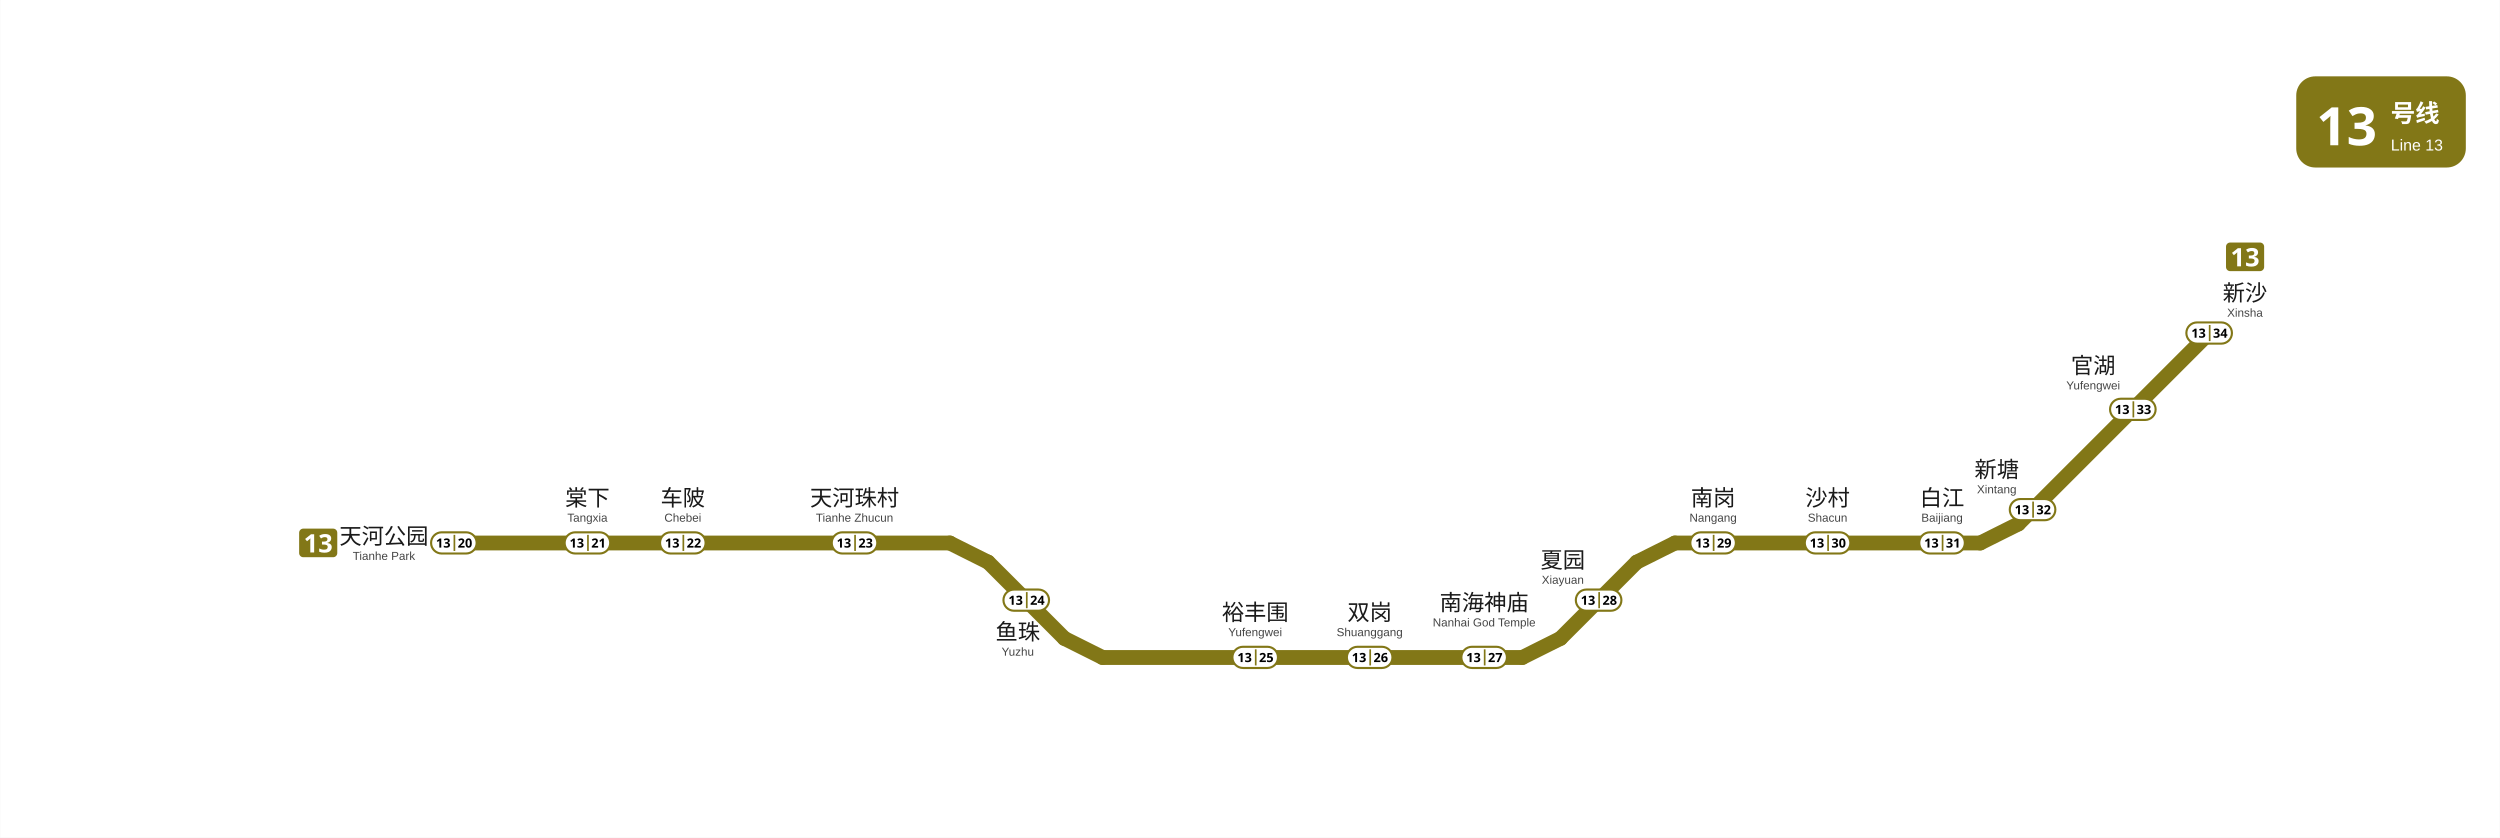
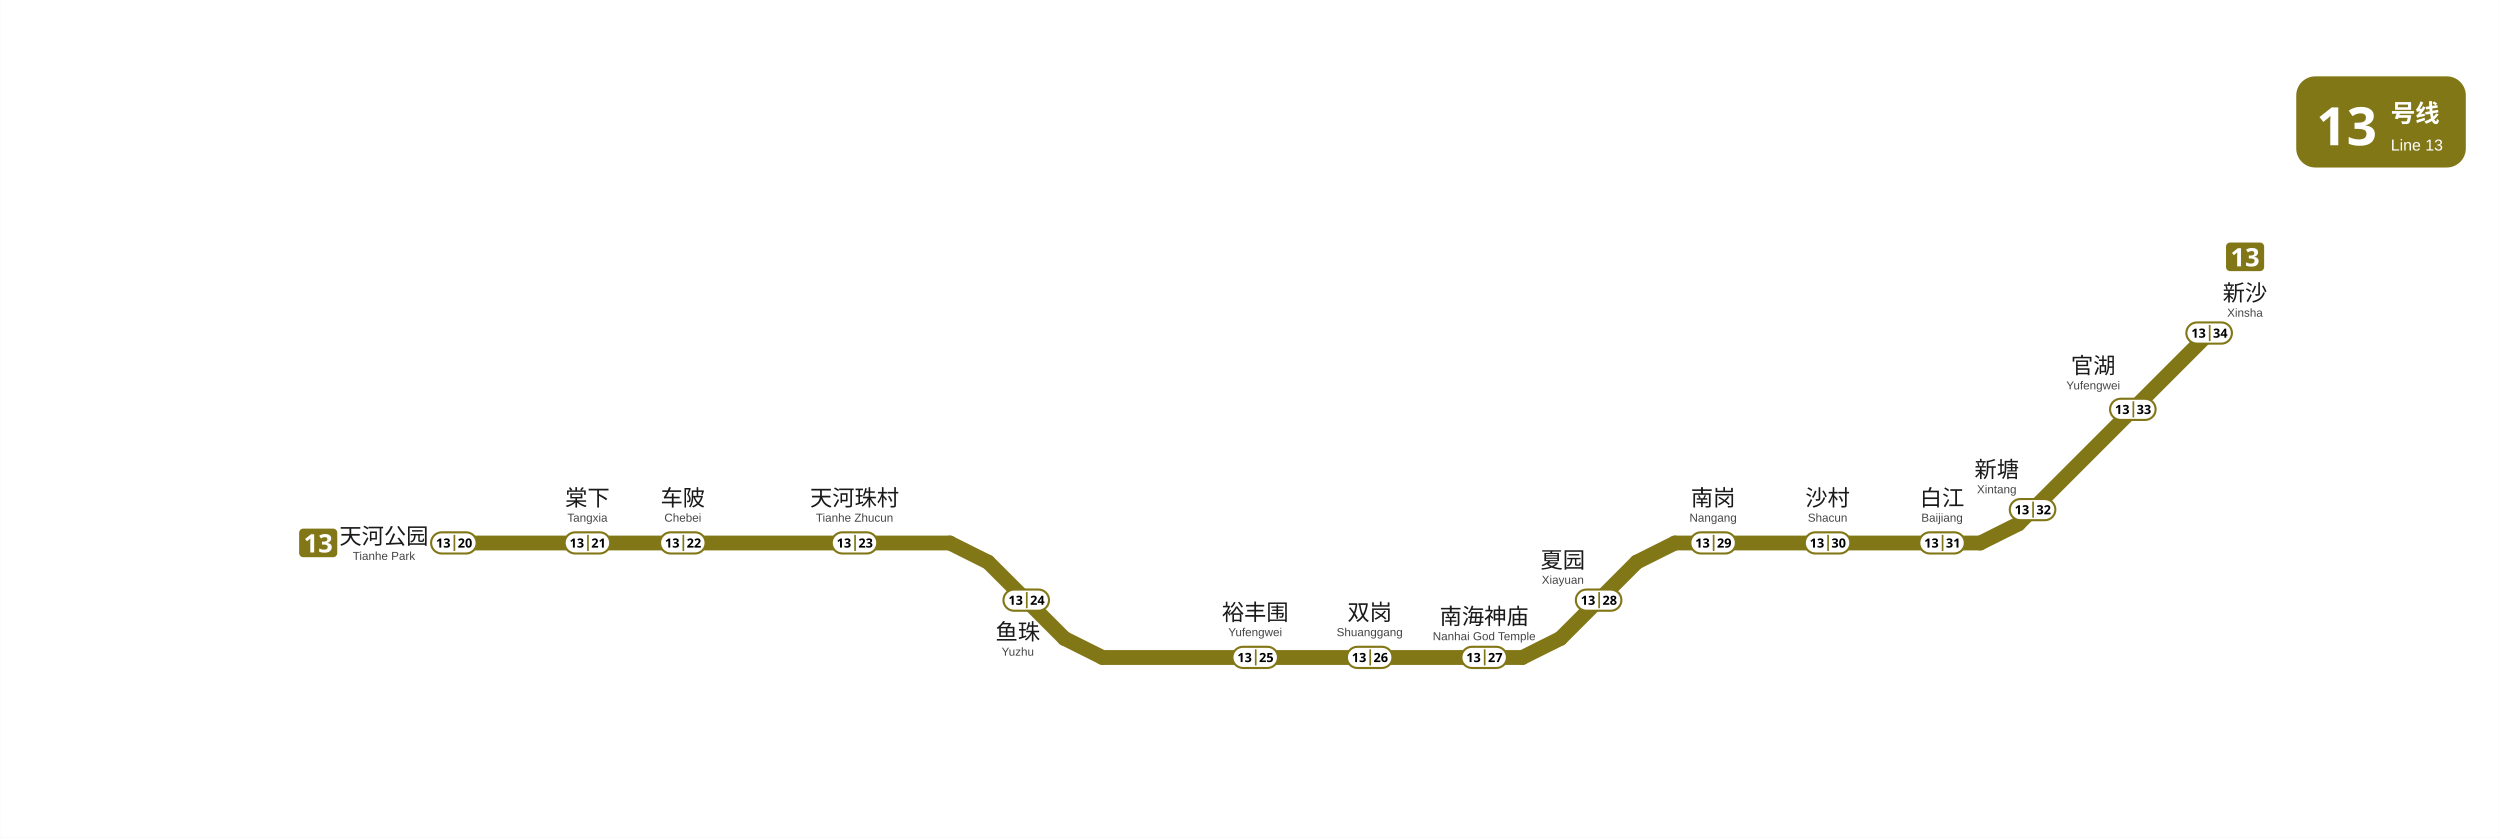
<svg xmlns="http://www.w3.org/2000/svg" viewBox="1662.5 754.1 1179.1 395.1" data-pins="南岗,南海神庙,双岗,夏园,天河公园,天河珠村,官湖,新塘,新沙,棠下,沙村,白江,裕丰围,车陂,鱼珠" width="1179" height="395">
  <rect x="1662.505" y="754.117" width="1179.078" height="395.133" fill="#ffffff" />
  <g id="走廊">
    <line x1="2596.50" y1="1010.25" x2="2452.50" y2="1010.25" style="fill:none;stroke:#827717;stroke-width:7;stroke-linecap:round" />
    <line x1="2380.50" y1="1064.25" x2="2182.50" y2="1064.25" style="fill:none;stroke:#827717;stroke-width:7;stroke-linecap:round" />
    <line x1="2164.50" y1="1055.25" x2="2128.50" y2="1019.25" style="fill:none;stroke:#827717;stroke-width:7;stroke-linecap:round" />
    <line x1="2434.50" y1="1019.25" x2="2398.50" y2="1055.25" style="fill:none;stroke:#827717;stroke-width:7;stroke-linecap:round" />
    <line x1="2704.50" y1="911.25" x2="2614.50" y2="1001.25" style="fill:none;stroke:#827717;stroke-width:7;stroke-linecap:round" />
    <line x1="2110.50" y1="1010.25" x2="1876.50" y2="1010.25" style="fill:none;stroke:#827717;stroke-width:7;stroke-linecap:round" />
    <line x1="2182.50" y1="1064.25" x2="2164.50" y2="1055.25" style="fill:none;stroke:#827717;stroke-width:7;stroke-linecap:round" />
    <line x1="2380.50" y1="1064.25" x2="2398.50" y2="1055.25" style="fill:none;stroke:#827717;stroke-width:7;stroke-linecap:round" />
    <line x1="2452.50" y1="1010.25" x2="2434.50" y2="1019.25" style="fill:none;stroke:#827717;stroke-width:7;stroke-linecap:round" />
    <line x1="2596.50" y1="1010.25" x2="2614.50" y2="1001.25" style="fill:none;stroke:#827717;stroke-width:7;stroke-linecap:round" />
    <line x1="2110.43" y1="1010.25" x2="2128.43" y2="1019.25" style="fill:none;stroke:#827717;stroke-width:7;stroke-linecap:round" />
  </g>
  <g id="线路徽标">
    <g data-badge="header" transform="translate(2745.58 790.117)" data-ink="#FFFFFF" data-box="2745.6,790.1,2825.6,833.1" data-chip="2745.6,790.1,2825.6,833.1">
      <rect x="0" y="0" width="80.0" height="43.0" rx="9.0" fill="#827717" />
      <text x="9.5" y="32.5" font-family="'Microsoft YaHei', sans-serif" font-size="25" font-weight="bold" fill="#FFFFFF">13</text>
      <text x="44.6" y="21.5" font-family="'Microsoft YaHei', sans-serif" font-size="11.5" font-weight="600" fill="#FFFFFF">号线</text>
      <text x="44.6" y="35.0" font-family="Arial, sans-serif" font-size="7.5" fill="#FFFFFF">Line 13</text>
    </g>
    <g data-badge="chip" transform="translate(1803.51 1003.46)" data-box="1803.5,1003.5,1821.5,1016.9">
      <path d="M16.04 13.49h-14.09c-1.07 0 -1.95 -0.88 -1.95 -1.95v-9.59c0 -1.07 0.88 -1.95 1.95 -1.95h14.09c1.07 0 1.95 0.88 1.95 1.95v9.59C17.99 12.61 17.11 13.49 16.04 13.49z" fill="#827717" />
      <path d="M7.08 11.24h-1.81v-4.96c0 -0.2 0 -0.47 0.01 -0.81c0.01 -0.34 0.02 -0.64 0.04 -0.89c-0.04 0.05 -0.13 0.13 -0.26 0.26c-0.13 0.12 -0.25 0.23 -0.37 0.33l-0.98 0.79l-0.88 -1.09l2.76 -2.2h1.49V11.24z" fill="#FFFFFF" />
      <path d="M15.12 4.59c0 0.59 -0.18 1.06 -0.53 1.42c-0.36 0.35 -0.79 0.59 -1.31 0.72v0.04c0.68 0.09 1.2 0.3 1.56 0.64c0.36 0.34 0.54 0.78 0.54 1.34c0 0.5 -0.12 0.94 -0.37 1.34c-0.24 0.4 -0.62 0.71 -1.13 0.94c-0.51 0.23 -1.16 0.34 -1.96 0.34c-0.93 0 -1.75 -0.16 -2.47 -0.47v-1.54c0.37 0.18 0.75 0.32 1.15 0.42s0.78 0.14 1.13 0.14c0.65 0 1.1 -0.11 1.36 -0.34c0.26 -0.22 0.39 -0.54 0.39 -0.95c0 -0.23 -0.06 -0.43 -0.18 -0.6s-0.33 -0.29 -0.63 -0.38c-0.3 -0.08 -0.72 -0.13 -1.25 -0.13h-0.65v-1.39h0.66c0.53 0 0.93 -0.05 1.21 -0.15c0.28 -0.1 0.46 -0.24 0.56 -0.41s0.15 -0.37 0.15 -0.59c0 -0.3 -0.09 -0.54 -0.28 -0.71c-0.19 -0.17 -0.5 -0.26 -0.94 -0.26c-0.41 0 -0.76 0.07 -1.07 0.22c-0.3 0.14 -0.56 0.28 -0.76 0.41l-0.84 -1.25c0.34 -0.24 0.73 -0.44 1.18 -0.6s0.99 -0.24 1.61 -0.24c0.88 0 1.58 0.18 2.09 0.53C14.86 3.44 15.12 3.94 15.12 4.59z" fill="#FFFFFF" />
    </g>
    <g data-badge="chip" transform="translate(2712.45 868.509)" data-box="2712.4,868.5,2730.4,882.0">
      <path d="M16.04 13.49h-14.09c-1.07 0 -1.95 -0.88 -1.95 -1.95v-9.59c0 -1.07 0.88 -1.95 1.95 -1.95h14.09c1.07 0 1.95 0.88 1.95 1.95v9.59C17.99 12.61 17.11 13.49 16.04 13.49z" fill="#827717" />
      <path d="M7.08 11.24h-1.81v-4.96c0 -0.2 0 -0.47 0.01 -0.81c0.01 -0.34 0.02 -0.64 0.04 -0.89c-0.04 0.05 -0.13 0.13 -0.26 0.26c-0.13 0.12 -0.25 0.23 -0.37 0.33l-0.98 0.79l-0.88 -1.09l2.76 -2.2h1.49V11.24z" fill="#FFFFFF" />
      <path d="M15.12 4.59c0 0.59 -0.18 1.06 -0.53 1.42c-0.36 0.35 -0.79 0.59 -1.31 0.72v0.04c0.68 0.09 1.2 0.3 1.56 0.64c0.36 0.34 0.54 0.78 0.54 1.34c0 0.5 -0.12 0.94 -0.37 1.34c-0.24 0.4 -0.62 0.71 -1.13 0.94c-0.51 0.23 -1.16 0.34 -1.96 0.34c-0.93 0 -1.75 -0.16 -2.47 -0.47v-1.54c0.37 0.18 0.75 0.32 1.15 0.42s0.78 0.14 1.13 0.14c0.65 0 1.1 -0.11 1.36 -0.34c0.26 -0.22 0.39 -0.54 0.39 -0.95c0 -0.23 -0.06 -0.43 -0.18 -0.6s-0.33 -0.29 -0.63 -0.38c-0.3 -0.08 -0.72 -0.13 -1.25 -0.13h-0.65v-1.39h0.66c0.53 0 0.93 -0.05 1.21 -0.15c0.28 -0.1 0.46 -0.24 0.56 -0.41s0.15 -0.37 0.15 -0.59c0 -0.3 -0.09 -0.54 -0.28 -0.71c-0.19 -0.17 -0.5 -0.26 -0.94 -0.26c-0.41 0 -0.76 0.07 -1.07 0.22c-0.3 0.14 -0.56 0.28 -0.76 0.41l-0.84 -1.25c0.34 -0.24 0.73 -0.44 1.18 -0.6s0.99 -0.24 1.61 -0.24c0.88 0 1.58 0.18 2.09 0.53C14.86 3.44 15.12 3.94 15.12 4.59z" fill="#FFFFFF" />
    </g>
  </g>
  <g id="站名标注" font-family="'Microsoft YaHei', 'PingFang SC', sans-serif">
    <text x="1843.50" y="1010.73" text-anchor="middle" font-size="10.5" font-weight="500" fill="#1a1a1a">天河公园</text>
    <text x="1843.50" y="1018.23" text-anchor="middle" font-size="5.5" font-family="Arial, sans-serif" fill="#444444">Tianhe Park</text>
    <text x="1939.50" y="992.70" text-anchor="middle" font-size="10.5" font-weight="500" fill="#1a1a1a">棠下</text>
    <text x="1939.50" y="1000.20" text-anchor="middle" font-size="5.5" font-family="Arial, sans-serif" fill="#444444">Tangxia</text>
    <text x="1984.50" y="992.70" text-anchor="middle" font-size="10.5" font-weight="500" fill="#1a1a1a">车陂</text>
    <text x="1984.50" y="1000.20" text-anchor="middle" font-size="5.5" font-family="Arial, sans-serif" fill="#444444">Chebei</text>
    <text x="2065.50" y="992.70" text-anchor="middle" font-size="10.5" font-weight="500" fill="#1a1a1a">天河珠村</text>
    <text x="2065.50" y="1000.20" text-anchor="middle" font-size="5.5" font-family="Arial, sans-serif" fill="#444444">Tianhe Zhucun</text>
    <text x="2142.50" y="1055.90" text-anchor="middle" font-size="10.5" font-weight="500" fill="#1a1a1a">鱼珠</text>
    <text x="2142.50" y="1063.40" text-anchor="middle" font-size="5.5" font-family="Arial, sans-serif" fill="#444444">Yuzhu</text>
    <text x="2254.50" y="1046.70" text-anchor="middle" font-size="10.5" font-weight="500" fill="#1a1a1a">裕丰围</text>
    <text x="2254.50" y="1054.20" text-anchor="middle" font-size="5.5" font-family="Arial, sans-serif" fill="#444444">Yufengwei</text>
    <text x="2308.50" y="1046.70" text-anchor="middle" font-size="10.5" font-weight="500" fill="#1a1a1a">双岗</text>
    <text x="2308.50" y="1054.20" text-anchor="middle" font-size="5.5" font-family="Arial, sans-serif" fill="#444444">Shuanggang</text>
-     <text x="2362.50" y="1042.10" text-anchor="middle" font-size="10.5" font-weight="500" fill="#1a1a1a">南海神庙</text>
-     <text x="2362.50" y="1049.60" text-anchor="middle" font-size="5.5" font-family="Arial, sans-serif" fill="#444444">Nanhai God Temple</text>
+     <text x="2362.50" y="1048.60" text-anchor="middle" font-size="10.5" font-weight="500" fill="#1a1a1a">南海神庙</text>
+     <text x="2362.50" y="1056.10" text-anchor="middle" font-size="5.5" font-family="Arial, sans-serif" fill="#444444">Nanhai God Temple</text>
    <text x="2399.60" y="1022.00" text-anchor="middle" font-size="10.5" font-weight="500" fill="#1a1a1a">夏园</text>
    <text x="2399.60" y="1029.50" text-anchor="middle" font-size="5.5" font-family="Arial, sans-serif" fill="#444444">Xiayuan</text>
    <text x="2470.50" y="992.70" text-anchor="middle" font-size="10.5" font-weight="500" fill="#1a1a1a">南岗</text>
    <text x="2470.50" y="1000.20" text-anchor="middle" font-size="5.5" font-family="Arial, sans-serif" fill="#444444">Nangang</text>
    <text x="2524.50" y="992.70" text-anchor="middle" font-size="10.5" font-weight="500" fill="#1a1a1a">沙村</text>
    <text x="2524.50" y="1000.20" text-anchor="middle" font-size="5.5" font-family="Arial, sans-serif" fill="#444444">Shacun</text>
    <text x="2578.50" y="992.70" text-anchor="middle" font-size="10.5" font-weight="500" fill="#1a1a1a">白江</text>
    <text x="2578.50" y="1000.20" text-anchor="middle" font-size="5.5" font-family="Arial, sans-serif" fill="#444444">Baijiang</text>
    <text x="2649.80" y="930.30" text-anchor="middle" font-size="10.5" font-weight="500" fill="#1a1a1a">官湖</text>
    <text x="2649.80" y="937.80" text-anchor="middle" font-size="5.5" font-family="Arial, sans-serif" fill="#444444">Yufengwei</text>
    <text x="2721.40" y="896.00" text-anchor="middle" font-size="10.5" font-weight="500" fill="#1a1a1a">新沙</text>
    <text x="2721.40" y="903.50" text-anchor="middle" font-size="5.5" font-family="Arial, sans-serif" fill="#444444">Xinsha</text>
    <text x="2604.30" y="979.30" text-anchor="middle" font-size="10.5" font-weight="500" fill="#1a1a1a">新塘</text>
    <text x="2604.30" y="986.80" text-anchor="middle" font-size="5.5" font-family="Arial, sans-serif" fill="#444444">Xintang</text>
  </g>
  <g id="编号牌" font-family="'Microsoft YaHei', 'PingFang SC', sans-serif">
    <rect x="1865.75" y="1005.20" width="21.50" height="10.00" rx="5.00" fill="#FFFFFF" stroke="#827717" stroke-width="1.0" />
    <line x1="1876.75" y1="1006.40" x2="1876.75" y2="1014.00" stroke="#827717" stroke-width="0.8" />
    <text x="1871.50" y="1010.08" text-anchor="middle" dominant-baseline="central" font-size="6.0" font-weight="700" fill="#000000">13</text>
    <text x="1881.75" y="1010.08" text-anchor="middle" dominant-baseline="central" font-size="6.0" font-weight="700" fill="#000000">20</text>
    <rect x="1928.75" y="1005.20" width="21.50" height="10.00" rx="5.00" fill="#FFFFFF" stroke="#827717" stroke-width="1.0" />
    <line x1="1939.75" y1="1006.40" x2="1939.75" y2="1014.00" stroke="#827717" stroke-width="0.8" />
    <text x="1934.50" y="1010.08" text-anchor="middle" dominant-baseline="central" font-size="6.0" font-weight="700" fill="#000000">13</text>
    <text x="1944.75" y="1010.08" text-anchor="middle" dominant-baseline="central" font-size="6.0" font-weight="700" fill="#000000">21</text>
    <rect x="1973.75" y="1005.20" width="21.50" height="10.00" rx="5.00" fill="#FFFFFF" stroke="#827717" stroke-width="1.0" />
    <line x1="1984.75" y1="1006.40" x2="1984.75" y2="1014.00" stroke="#827717" stroke-width="0.8" />
    <text x="1979.50" y="1010.08" text-anchor="middle" dominant-baseline="central" font-size="6.0" font-weight="700" fill="#000000">13</text>
    <text x="1989.75" y="1010.08" text-anchor="middle" dominant-baseline="central" font-size="6.0" font-weight="700" fill="#000000">22</text>
    <rect x="2054.75" y="1005.20" width="21.50" height="10.00" rx="5.00" fill="#FFFFFF" stroke="#827717" stroke-width="1.0" />
    <line x1="2065.75" y1="1006.40" x2="2065.75" y2="1014.00" stroke="#827717" stroke-width="0.8" />
    <text x="2060.50" y="1010.08" text-anchor="middle" dominant-baseline="central" font-size="6.0" font-weight="700" fill="#000000">13</text>
    <text x="2070.75" y="1010.08" text-anchor="middle" dominant-baseline="central" font-size="6.0" font-weight="700" fill="#000000">23</text>
    <rect x="2135.75" y="1032.20" width="21.50" height="10.00" rx="5.00" fill="#FFFFFF" stroke="#827717" stroke-width="1.0" />
    <line x1="2146.75" y1="1033.40" x2="2146.75" y2="1041.00" stroke="#827717" stroke-width="0.8" />
    <text x="2141.50" y="1037.08" text-anchor="middle" dominant-baseline="central" font-size="6.0" font-weight="700" fill="#000000">13</text>
    <text x="2151.75" y="1037.08" text-anchor="middle" dominant-baseline="central" font-size="6.0" font-weight="700" fill="#000000">24</text>
    <rect x="2243.75" y="1059.20" width="21.50" height="10.00" rx="5.00" fill="#FFFFFF" stroke="#827717" stroke-width="1.0" />
    <line x1="2254.75" y1="1060.40" x2="2254.75" y2="1068.00" stroke="#827717" stroke-width="0.8" />
    <text x="2249.50" y="1064.08" text-anchor="middle" dominant-baseline="central" font-size="6.0" font-weight="700" fill="#000000">13</text>
    <text x="2259.75" y="1064.08" text-anchor="middle" dominant-baseline="central" font-size="6.0" font-weight="700" fill="#000000">25</text>
    <rect x="2297.75" y="1059.20" width="21.50" height="10.00" rx="5.00" fill="#FFFFFF" stroke="#827717" stroke-width="1.0" />
    <line x1="2308.75" y1="1060.40" x2="2308.75" y2="1068.00" stroke="#827717" stroke-width="0.8" />
    <text x="2303.50" y="1064.08" text-anchor="middle" dominant-baseline="central" font-size="6.0" font-weight="700" fill="#000000">13</text>
    <text x="2313.75" y="1064.08" text-anchor="middle" dominant-baseline="central" font-size="6.0" font-weight="700" fill="#000000">26</text>
    <rect x="2351.75" y="1059.20" width="21.50" height="10.00" rx="5.00" fill="#FFFFFF" stroke="#827717" stroke-width="1.0" />
    <line x1="2362.75" y1="1060.40" x2="2362.75" y2="1068.00" stroke="#827717" stroke-width="0.8" />
    <text x="2357.50" y="1064.08" text-anchor="middle" dominant-baseline="central" font-size="6.0" font-weight="700" fill="#000000">13</text>
    <text x="2367.75" y="1064.08" text-anchor="middle" dominant-baseline="central" font-size="6.0" font-weight="700" fill="#000000">27</text>
    <rect x="2405.75" y="1032.20" width="21.50" height="10.00" rx="5.00" fill="#FFFFFF" stroke="#827717" stroke-width="1.0" />
    <line x1="2416.75" y1="1033.40" x2="2416.75" y2="1041.00" stroke="#827717" stroke-width="0.8" />
    <text x="2411.50" y="1037.08" text-anchor="middle" dominant-baseline="central" font-size="6.0" font-weight="700" fill="#000000">13</text>
    <text x="2421.75" y="1037.08" text-anchor="middle" dominant-baseline="central" font-size="6.0" font-weight="700" fill="#000000">28</text>
    <rect x="2459.75" y="1005.20" width="21.50" height="10.00" rx="5.00" fill="#FFFFFF" stroke="#827717" stroke-width="1.0" />
    <line x1="2470.75" y1="1006.40" x2="2470.75" y2="1014.00" stroke="#827717" stroke-width="0.8" />
    <text x="2465.50" y="1010.08" text-anchor="middle" dominant-baseline="central" font-size="6.0" font-weight="700" fill="#000000">13</text>
    <text x="2475.75" y="1010.08" text-anchor="middle" dominant-baseline="central" font-size="6.0" font-weight="700" fill="#000000">29</text>
    <rect x="2513.75" y="1005.20" width="21.50" height="10.00" rx="5.00" fill="#FFFFFF" stroke="#827717" stroke-width="1.0" />
    <line x1="2524.75" y1="1006.40" x2="2524.75" y2="1014.00" stroke="#827717" stroke-width="0.8" />
    <text x="2519.50" y="1010.08" text-anchor="middle" dominant-baseline="central" font-size="6.0" font-weight="700" fill="#000000">13</text>
    <text x="2529.75" y="1010.08" text-anchor="middle" dominant-baseline="central" font-size="6.0" font-weight="700" fill="#000000">30</text>
    <rect x="2567.75" y="1005.20" width="21.50" height="10.00" rx="5.00" fill="#FFFFFF" stroke="#827717" stroke-width="1.0" />
    <line x1="2578.75" y1="1006.40" x2="2578.75" y2="1014.00" stroke="#827717" stroke-width="0.8" />
    <text x="2573.50" y="1010.08" text-anchor="middle" dominant-baseline="central" font-size="6.0" font-weight="700" fill="#000000">13</text>
    <text x="2583.75" y="1010.08" text-anchor="middle" dominant-baseline="central" font-size="6.0" font-weight="700" fill="#000000">31</text>
    <rect x="2610.45" y="989.50" width="21.50" height="10.00" rx="5.00" fill="#FFFFFF" stroke="#827717" stroke-width="1.0" />
    <line x1="2621.45" y1="990.70" x2="2621.45" y2="998.30" stroke="#827717" stroke-width="0.8" />
    <text x="2616.20" y="994.38" text-anchor="middle" dominant-baseline="central" font-size="6.0" font-weight="700" fill="#000000">13</text>
    <text x="2626.45" y="994.38" text-anchor="middle" dominant-baseline="central" font-size="6.0" font-weight="700" fill="#000000">32</text>
    <rect x="2657.75" y="942.20" width="21.50" height="10.00" rx="5.00" fill="#FFFFFF" stroke="#827717" stroke-width="1.0" />
    <line x1="2668.75" y1="943.40" x2="2668.75" y2="951.00" stroke="#827717" stroke-width="0.8" />
    <text x="2663.50" y="947.08" text-anchor="middle" dominant-baseline="central" font-size="6.0" font-weight="700" fill="#000000">13</text>
    <text x="2673.75" y="947.08" text-anchor="middle" dominant-baseline="central" font-size="6.0" font-weight="700" fill="#000000">33</text>
    <rect x="2693.75" y="906.20" width="21.50" height="10.00" rx="5.00" fill="#FFFFFF" stroke="#827717" stroke-width="1.0" />
    <line x1="2704.75" y1="907.40" x2="2704.75" y2="915.00" stroke="#827717" stroke-width="0.8" />
    <text x="2699.50" y="911.08" text-anchor="middle" dominant-baseline="central" font-size="6.0" font-weight="700" fill="#000000">13</text>
    <text x="2709.75" y="911.08" text-anchor="middle" dominant-baseline="central" font-size="6.0" font-weight="700" fill="#000000">34</text>
  </g>
</svg>
